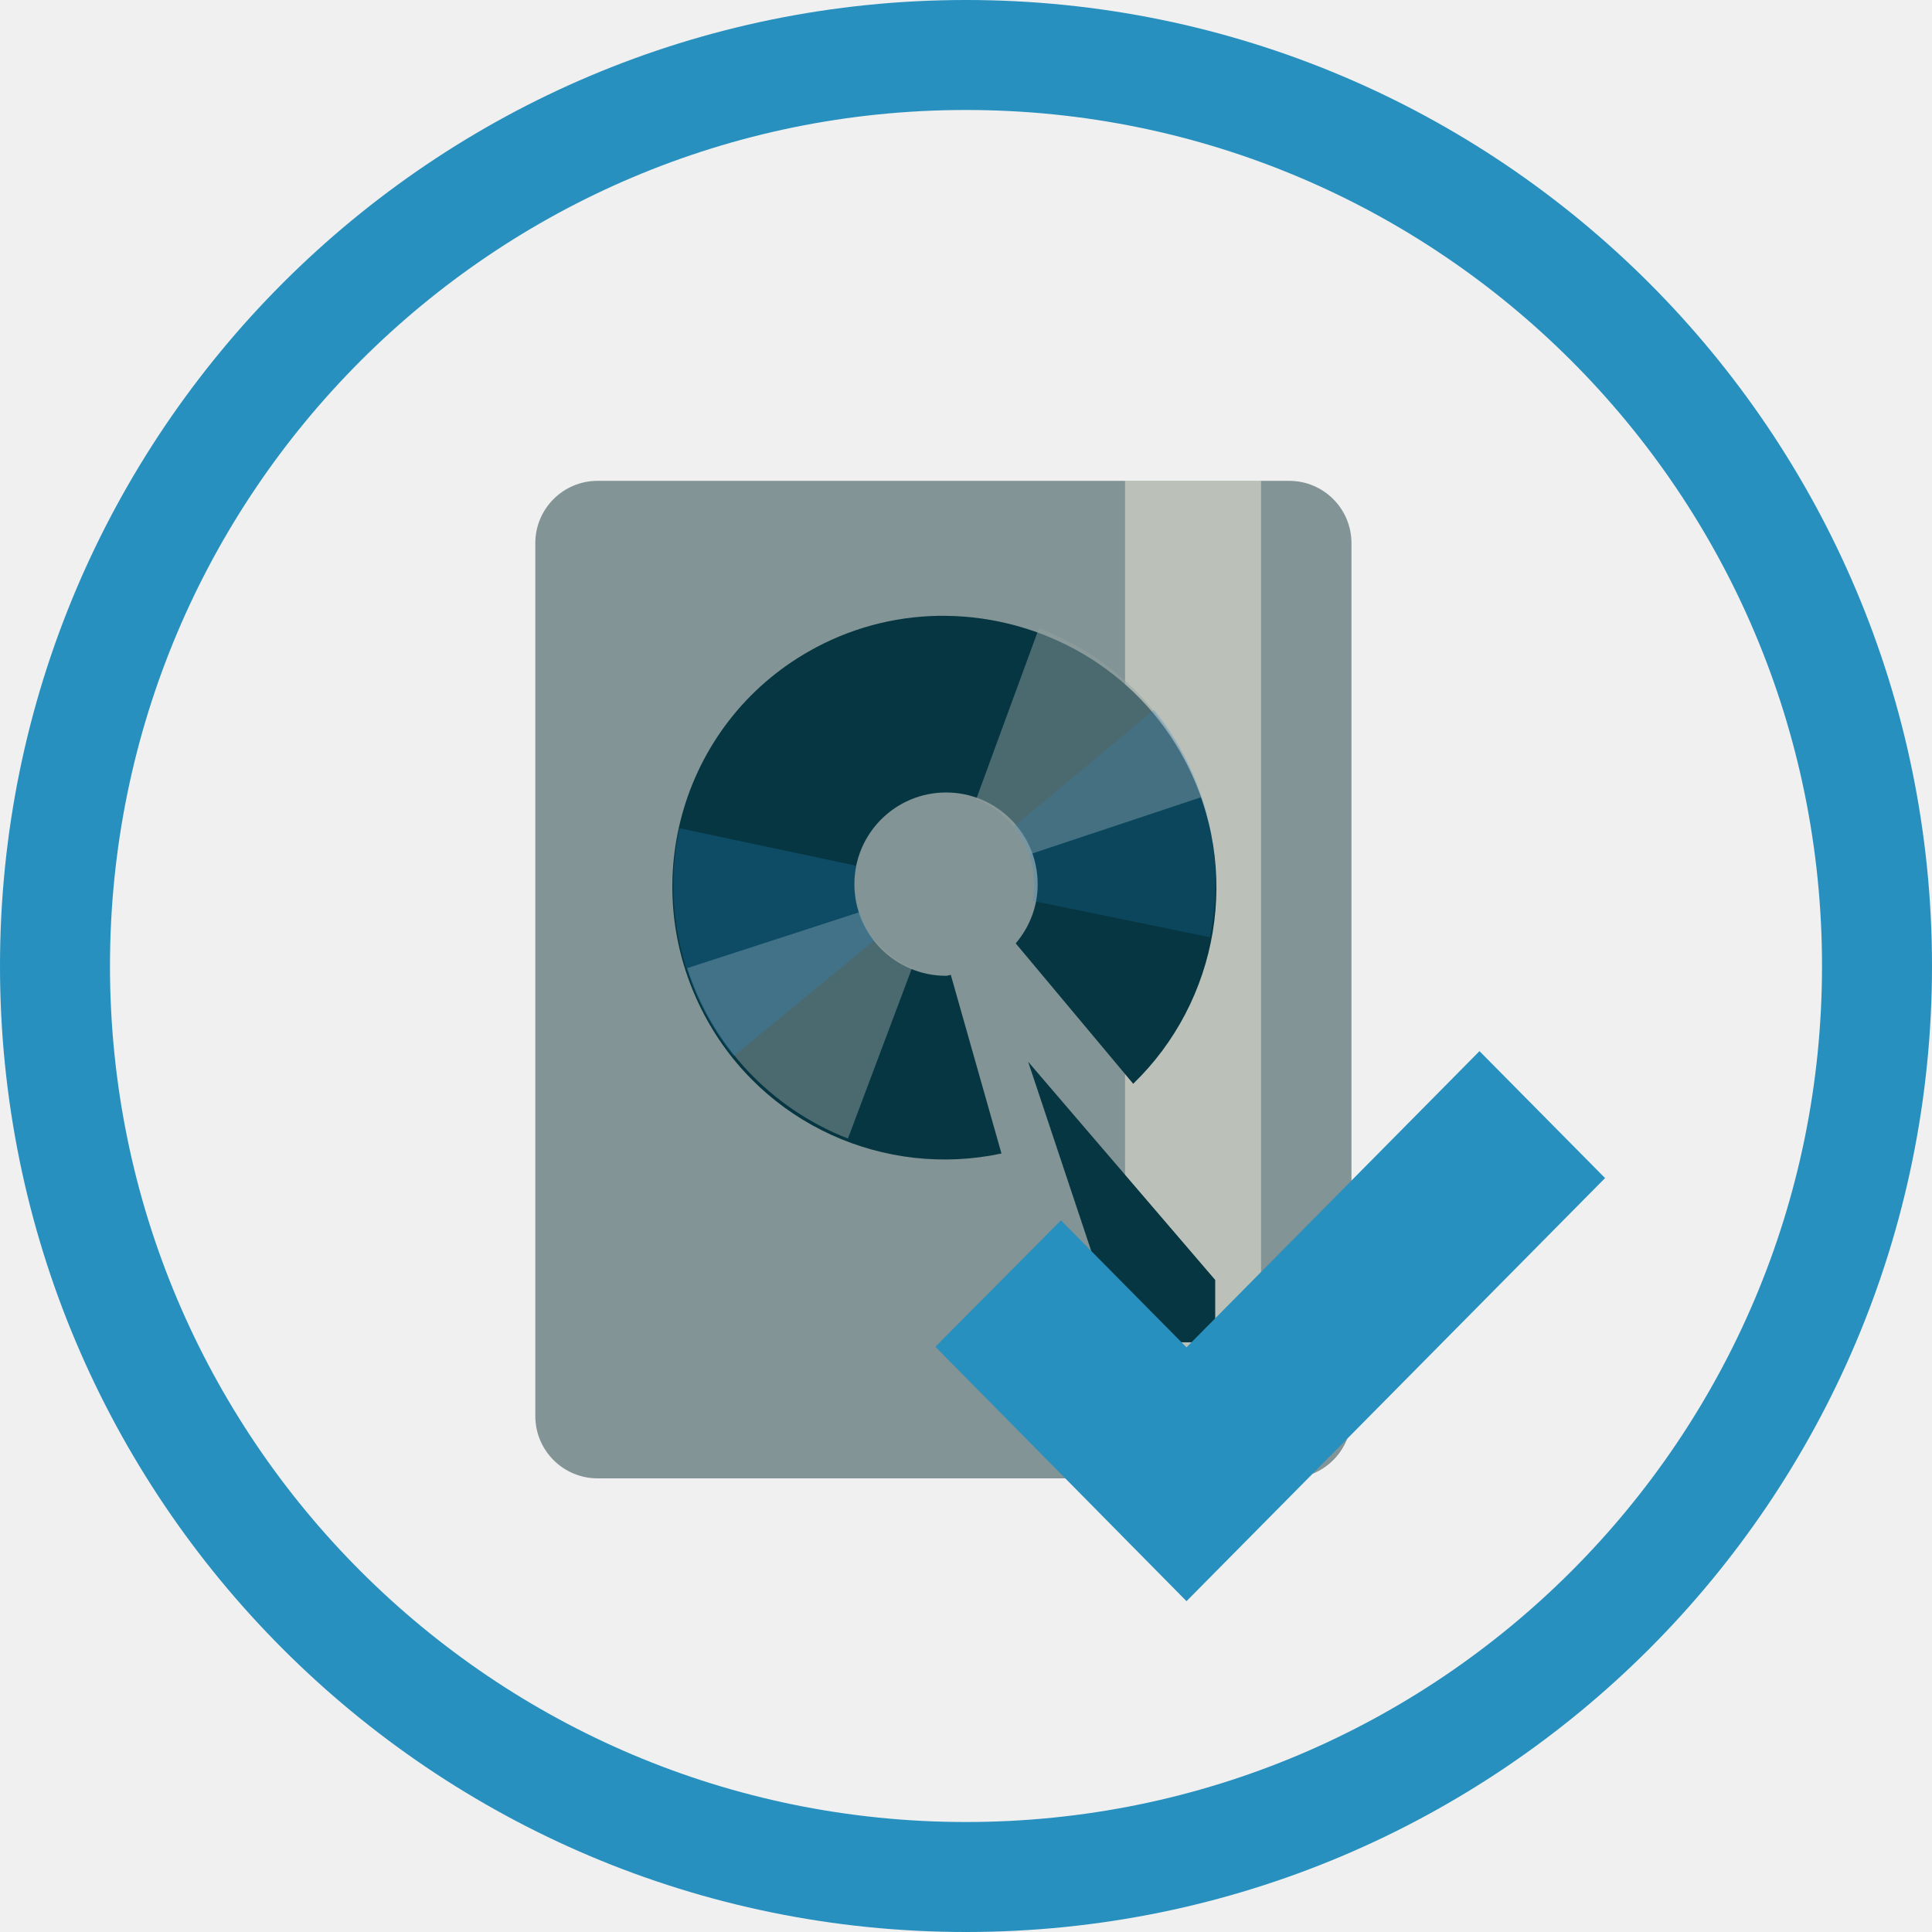
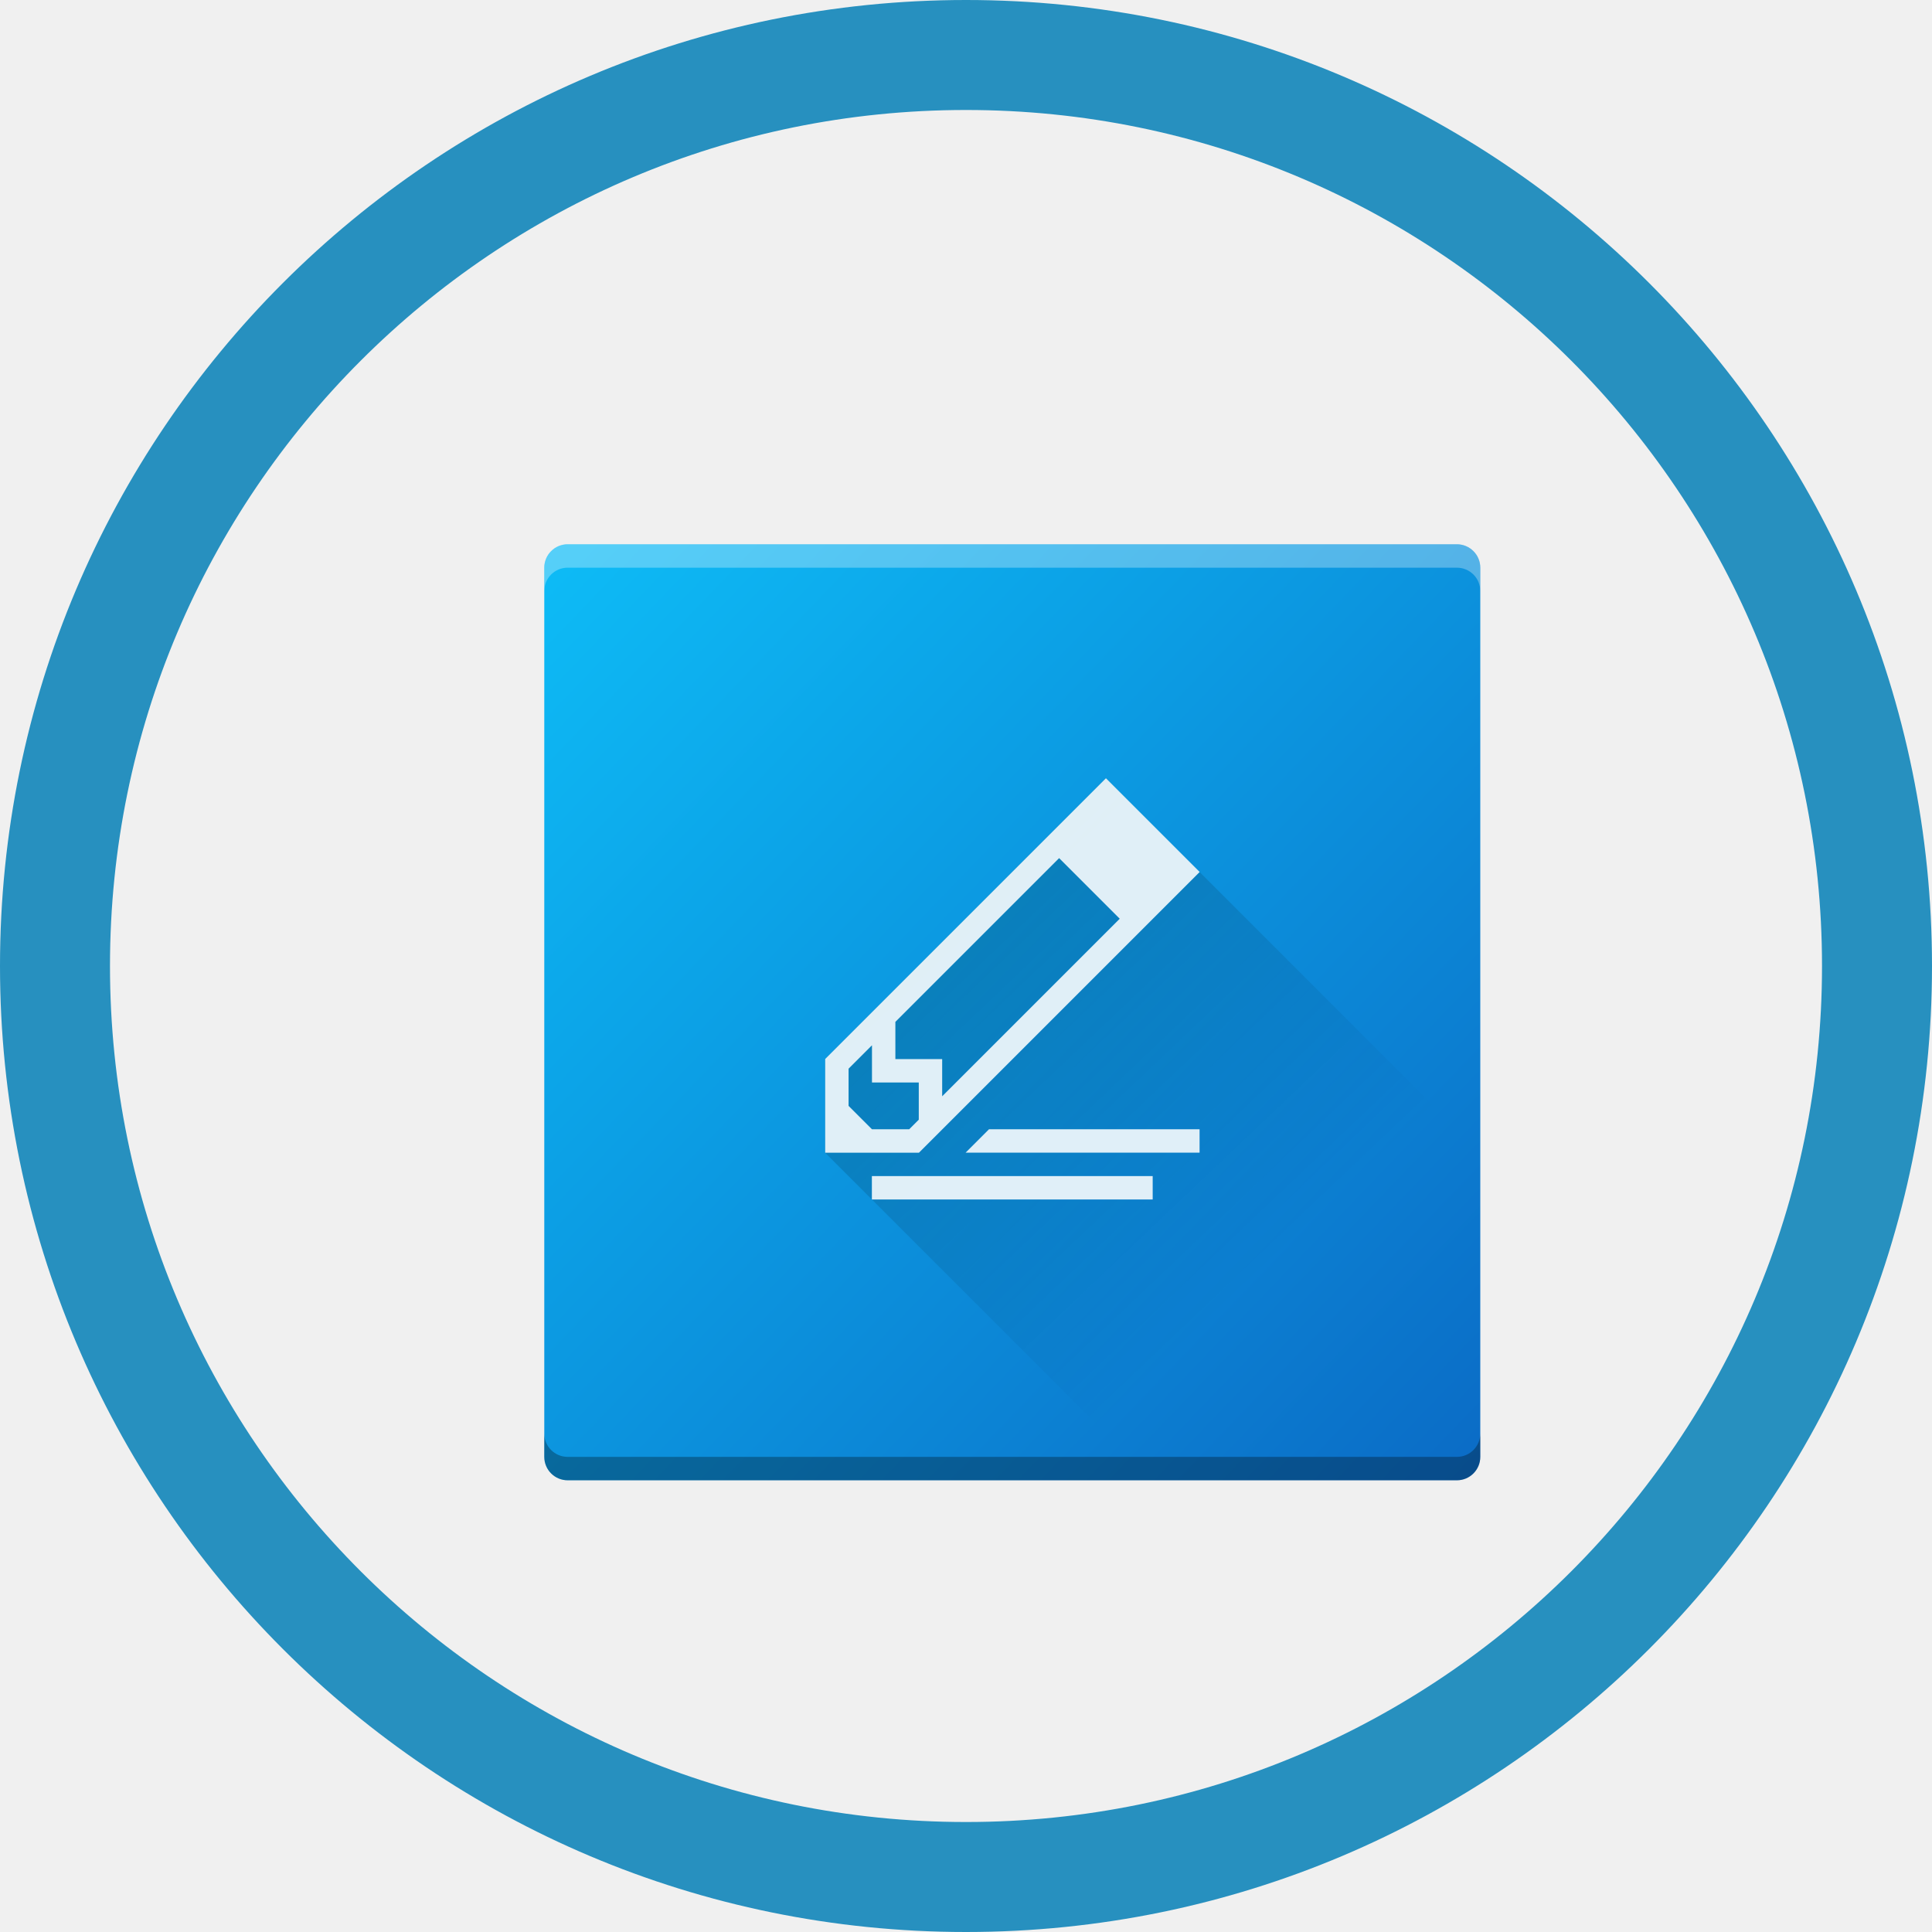
- <svg xmlns="http://www.w3.org/2000/svg" width="199.176" height="199.176" viewBox="0 0 149.382 149.382" version="1.1" id="svg20" xml:space="preserve">
-   <defs id="defs24" />
-   <g id="g18" transform="matrix(2.337153,0,0,2.337153,16.84973,19.64941)">
-     <path d="m 12.563,7.5 h 22.875 c 1.141,0 2.063,0.922 2.063,2.063 v 28.875 c 0,1.141 -0.922,2.063 -2.063,2.063 H 12.563 c -1.141,0 -2.063,-0.922 -2.063,-2.063 V 9.563 C 10.5,8.422 11.422,7.5 12.563,7.5 m 0,0" style="fill:#829495;fill-opacity:1;fill-rule:nonzero;stroke:none" id="path2" />
-     <path d="m 30.01,7.5 h 4.5 v 33 h -4.5 m 0,-33" style="fill:#fcf5e3;fill-opacity:0.463;fill-rule:nonzero;stroke:none" id="path4" />
-     <path d="m 24.09,11.965 c -1.453,-0.016 -2.926,0.316 -4.297,1.043 -4.395,2.328 -6.03,7.77 -3.699,12.164 1.93,3.641 5.984,5.402 9.828,4.582 l -1.676,-5.91 c -0.055,0.004 -0.102,0.031 -0.156,0.031 -1.676,0 -3.035,-1.355 -3.035,-3.03 0,-1.676 1.359,-3.035 3.035,-3.035 1.672,0 3.03,1.359 3.03,3.035 0,0.75 -0.277,1.43 -0.727,1.957 l 3.887,4.645 c 2.816,-2.719 3.629,-7.078 1.703,-10.711 -1.598,-3.02 -4.703,-4.734 -7.895,-4.77 m 0,0" style="fill:#063642;fill-opacity:1;fill-rule:nonzero;stroke:none" id="path6" />
-     <path d="M 26.805,26.719 29.899,36 h 3.094 v -2.063 m -6.188,-7.219" style="fill:#063642;fill-opacity:1;fill-rule:nonzero;stroke:none" id="path8" />
-     <path d="m 15.527,23.621 c 0.805,2.531 2.738,4.629 5.316,5.637 l 2.121,-5.645 c -0.309,-0.121 -0.582,-0.293 -0.848,-0.52 -0.426,-0.367 -0.734,-0.824 -0.902,-1.32 m -5.688,1.848" style="fill:#93a1a1;fill-opacity:0.494;fill-rule:nonzero;stroke:none" id="path10" />
-     <path d="m 15.27,18.992 c -0.566,2.594 0.059,5.379 1.789,7.543 l 4.652,-3.828 C 21.508,22.445 21.356,22.16 21.242,21.832 21.054,21.301 21.015,20.75 21.121,20.234 m -5.852,-1.242" style="fill:#268bd1;fill-opacity:0.247;fill-rule:nonzero;stroke:none" id="path12" />
-     <path d="m 32.523,17.969 c -0.824,-2.523 -2.77,-4.605 -5.359,-5.598 l -2.078,5.66 c 0.309,0.117 0.586,0.289 0.852,0.512 0.426,0.363 0.738,0.82 0.91,1.316 m 5.676,-1.891" style="fill:#93a1a1;fill-opacity:0.494;fill-rule:nonzero;stroke:none" id="path14" />
-     <path d="M 32.816,22.598 C 33.363,20 32.718,17.219 30.972,15.071 l -4.629,3.859 c 0.207,0.258 0.363,0.543 0.48,0.871 0.188,0.527 0.23,1.082 0.129,1.594 m 5.863,1.203" style="fill:#268bd1;fill-opacity:0.192;fill-rule:nonzero;stroke:none" id="path16" />
+ <svg xmlns="http://www.w3.org/2000/svg" xmlns:xlink="http://www.w3.org/1999/xlink" width="199.176" height="199.176" viewBox="0 0 149.382 149.382" version="1.1" id="svg20" xml:space="preserve">
+   <defs id="defs24">
+     <linearGradient id="linearGradient5169">
+       <stop style="stop-color:#000000;stop-opacity:1;" offset="0" id="stop5171" />
+       <stop style="stop-color:#000000;stop-opacity:0;" offset="1" id="stop5173" />
+     </linearGradient>
+     <linearGradient gradientTransform="translate(383.57,-499.8)" id="linearGradient4847" y1="541.8" x1="-430.57" y2="503.8" x2="-385.57" gradientUnits="userSpaceOnUse">
+       <stop stop-color="#197cf1" id="stop4849" style="stop-color:#0b5dbd;stop-opacity:1" />
+       <stop offset="1" stop-color="#21c9fb" id="stop4851" style="stop-color:#0dc4fb;stop-opacity:1" />
+     </linearGradient>
+     <linearGradient id="a" y1="538.8" x1="406.57" y2="507.52" x2="429.12" gradientUnits="userSpaceOnUse" gradientTransform="matrix(-1.81818,0,0,1.2469,1167.79,-128.03)">
+       <stop stop-color="#f3ac12" id="stop7" />
+       <stop offset="1" stop-color="#f5cb39" id="stop9" />
+     </linearGradient>
+     <linearGradient id="b" y1="31" x1="53" y2="18" x2="40" gradientUnits="userSpaceOnUse" gradientTransform="matrix(-1,0,0,-1,456.57,560.8)">
+       <stop stop-color="#383e51" id="stop12" />
+       <stop offset="1" stop-color="#655c6f" stop-opacity="0" id="stop14" />
+     </linearGradient>
+     <linearGradient id="c" y1="61" y2="47" x2="0" gradientUnits="userSpaceOnUse" gradientTransform="matrix(-1,0,0,1,442.57,482.8)">
+       <stop stop-color="#fddda3" id="stop17" />
+       <stop offset="1" stop-color="#fde3a7" id="stop19" />
+     </linearGradient>
+     <linearGradient id="d" y1="522.46" y2="541.2" gradientUnits="userSpaceOnUse" x2="0" gradientTransform="matrix(-1.81818,0,0,1.2469,1167.79,-128.03)">
+       <stop stop-color="#daae00" id="stop22" />
+       <stop offset="1" stop-color="#eca01c" id="stop24" />
+     </linearGradient>
+     <linearGradient id="e" y1="-512.8" x1="403.57" y2="-501.8" x2="390.57" gradientUnits="userSpaceOnUse" gradientTransform="translate(-384.57,499.8)">
+       <stop stop-color="#f5cd52" id="stop27" />
+       <stop offset="1" stop-color="#f8d474" id="stop29" />
+     </linearGradient>
+     <linearGradient id="f" x1="394.57" x2="435.57" gradientUnits="userSpaceOnUse">
+       <stop stop-color="#e88f21" id="stop32" />
+       <stop offset="1" stop-color="#e88f21" stop-opacity="0" id="stop34" />
+     </linearGradient>
+     <linearGradient id="g" x1="393.57" x2="439.57" gradientUnits="userSpaceOnUse">
+       <stop stop-color="#ffffff" id="stop37" />
+       <stop offset="1" stop-color="#ffffff" stop-opacity="0" id="stop39" />
+     </linearGradient>
+     <linearGradient gradientUnits="userSpaceOnUse" x2="2" y2="4" x1="46" y1="42" id="a-3" gradientTransform="matrix(0,-1,1,0,0,34)">
+       <stop id="stop4202" stop-color="#2f3943" />
+       <stop id="stop4204" stop-color="#4d5662" offset="1" />
+     </linearGradient>
+     <linearGradient gradientUnits="userSpaceOnUse" x2="-385.57" y2="503.8" x1="-430.57" y1="541.8" id="b-6" gradientTransform="translate(383.57,-499.8)">
+       <stop id="stop4207" stop-color="#197cf1" />
+       <stop id="stop4209" stop-color="#21c9fb" offset="1" />
+     </linearGradient>
+     <linearGradient gradientTransform="matrix(2,0,0,1,-848.8492,-509.6273)" gradientUnits="userSpaceOnUse" x2="404.57" y2="503.8" x1="408.57" y1="543.8" id="c-7">
+       <stop id="stop4212" stop-color="#c61423" />
+       <stop id="stop4214" stop-color="#dc2b41" offset="1" />
+     </linearGradient>
+     <linearGradient gradientTransform="translate(-440.2692,-509.6273)" gradientUnits="userSpaceOnUse" x2="429.93" y2="540.8" x1="408.57" y1="503.8" id="d-5">
+       <stop id="stop4217" />
+       <stop id="stop4219" stop-opacity="0" offset="1" />
+     </linearGradient>
+     <linearGradient id="linearGradient4222" y1="527.014" x1="406.501" y2="539.825" x2="419.974" gradientUnits="userSpaceOnUse" gradientTransform="translate(-386.57,-501.8)">
+       <stop style="stop-color:#001043;stop-opacity:1" stop-color="#292c2f" id="stop4224" />
+       <stop style="stop-color:#0f0d45;stop-opacity:0" offset="1" stop-opacity="0" id="stop4226" />
+     </linearGradient>
+     <linearGradient id="linearGradient4402">
+       <stop id="stop4404" offset="0" style="stop-color:#ffffff;stop-opacity:1;" />
+       <stop id="stop4406" offset="1" style="stop-color:#ffffff;stop-opacity:0;" />
+     </linearGradient>
+     <linearGradient x1="428.816" gradientTransform="translate(-384.57,-499.8)" gradientUnits="userSpaceOnUse" x2="388.865" y2="499.679" y1="547.634" id="a-62">
+       <stop id="stop7-9" stop-color="#2a2c2f" />
+       <stop id="stop9-1" stop-color="#536161" offset="1" />
+     </linearGradient>
+     <linearGradient gradientTransform="translate(50,0)" gradientUnits="userSpaceOnUse" x2="0" y2="14" y1="34" id="b-2">
+       <stop style="stop-color:#bfc9c9;stop-opacity:1" id="stop12-7" stop-color="#536161" />
+       <stop style="stop-color:#fbfbfb;stop-opacity:1" id="stop14-0" stop-color="#f4f5f5" offset="1" />
+     </linearGradient>
+     <linearGradient gradientTransform="translate(-386.57,-501.8)" gradientUnits="userSpaceOnUse" x2="419.974" y2="539.825" x1="406.501" y1="527.014" id="c-9">
+       <stop id="stop17-3" stop-color="#292c2f" />
+       <stop id="stop19-6" stop-opacity="0" offset="1" />
+     </linearGradient>
+     <style type="text/css" id="current-color-scheme">
+    .ColorScheme-Text { color:#f2f2f2 }
+   </style>
+     <style type="text/css" id="current-color-scheme-3">
+    .ColorScheme-Text { color:#f2f2f2 }
+   </style>
+     <style type="text/css" id="current-color-scheme-6">
+    .ColorScheme-Text { color:#f2f2f2 }
+   </style>
+     <linearGradient y2="539.825" x2="419.974" y1="527.014" x1="406.501" gradientTransform="translate(-405.6462,-517.7687)" gradientUnits="userSpaceOnUse" id="linearGradient4358-3" xlink:href="#c-9" />
+     <linearGradient gradientUnits="userSpaceOnUse" y2="33.5" x2="32.125" y1="-15.125" x1="11.875" id="linearGradient4408" xlink:href="#linearGradient4402" />
+     <linearGradient y2="539.825" x2="419.974" y1="521.888" x1="412.158" gradientTransform="translate(-389.5524,-517.7687)" gradientUnits="userSpaceOnUse" id="linearGradient4358-6" xlink:href="#c-9" />
+     <linearGradient id="a-6" y1="543.8" y2="503.8" x2="0" gradientUnits="userSpaceOnUse" gradientTransform="matrix(1.125,0,0,1,-476.4338,-500.5487)">
+       <stop stop-color="#bd8d48" id="stop4380" />
+       <stop offset="1" stop-color="#e8b971" id="stop4382" />
+     </linearGradient>
+     <linearGradient gradientTransform="translate(-425.3638,-500.5487)" id="b-7" y1="541.8" y2="505.8" x2="0" gradientUnits="userSpaceOnUse">
+       <stop stop-color="#e3dfd6" id="stop4385" />
+       <stop offset="1" stop-color="#f4f1e8" id="stop4387" />
+     </linearGradient>
+     <linearGradient id="c-5" y1="531.8" x1="414.57" y2="543.8" x2="426.57" gradientUnits="userSpaceOnUse">
+       <stop stop-color="#383e51" id="stop4390" />
+       <stop offset="1" stop-color="#655c6f" stop-opacity="0" id="stop4392" />
+     </linearGradient>
+     <linearGradient gradientTransform="translate(-425.3638,-500.5487)" id="d-0" y1="542.8" y2="504.8" x2="0" gradientUnits="userSpaceOnUse">
+       <stop stop-color="#977a5c" id="stop4395" />
+       <stop offset="1" stop-color="#9d8062" id="stop4397" />
+     </linearGradient>
+     <linearGradient gradientTransform="translate(-425.3638,-500.5487)" id="e-6" y1="528.8" x1="413.57" y2="533.8" x2="418.57" gradientUnits="userSpaceOnUse">
+       <stop stop-color="#bdb49e" stop-opacity=".259" id="stop4400" />
+       <stop offset="1" stop-color="#bdb49e" stop-opacity="0" id="stop4402" />
+     </linearGradient>
+     <linearGradient id="a-6-3" y1="543.8" y2="503.8" x2="0" gradientUnits="userSpaceOnUse" gradientTransform="matrix(1.125,0,0,1,-441.64,-503.8)">
+       <stop stop-color="#bd8d48" id="stop4380-5" />
+       <stop offset="1" stop-color="#e8b971" id="stop4382-6" />
+     </linearGradient>
+     <linearGradient gradientUnits="userSpaceOnUse" x2="-385.57" y2="503.8" x1="-430.57" y1="541.8" id="b-6-1" gradientTransform="translate(387.57,-510.8)">
+       <stop id="stop4207-8" stop-color="#197cf1" />
+       <stop id="stop4209-7" stop-color="#21c9fb" offset="1" />
+     </linearGradient>
+     <linearGradient xlink:href="#linearGradient4847" id="linearGradient4845" gradientUnits="userSpaceOnUse" gradientTransform="translate(383.57,-499.8)" x1="-331.57" y1="549.742" x2="-383.57" y2="499.8" />
+     <linearGradient gradientUnits="userSpaceOnUse" x2="27" y2="44" x1="8" y1="25" id="a-2" gradientTransform="translate(40,-32)">
+       <stop id="stop4858" />
+       <stop id="stop4860" stop-opacity="0" offset="1" />
+     </linearGradient>
+     <linearGradient gradientUnits="userSpaceOnUse" x2="0" y2="18" y1="44" id="b-0" gradientTransform="translate(40,-32)">
+       <stop id="stop4863" stop-color="#c6cdd1" />
+       <stop id="stop4865" stop-color="#e0e5e7" offset="1" />
+     </linearGradient>
+     <linearGradient gradientUnits="userSpaceOnUse" x2="0" y2="16" y1="20" id="c-2">
+       <stop id="stop4868" stop-color="#06a370" />
+       <stop id="stop4870" stop-color="#22d1b0" offset="1" />
+     </linearGradient>
+     <linearGradient gradientUnits="userSpaceOnUse" x2="0" y2="4" y1="21" id="d-3" xlink:href="#c-2" />
+     <linearGradient gradientUnits="userSpaceOnUse" x2="0" y2="4" y1="15" id="e-7" xlink:href="#c-2" />
+     <linearGradient gradientUnits="userSpaceOnUse" x2="0" y2="7" y1="16" id="f-5" xlink:href="#c-2" />
+     <linearGradient gradientUnits="userSpaceOnUse" x2="0" y2="10" y1="17" id="g-9" xlink:href="#c-2" />
+     <linearGradient gradientUnits="userSpaceOnUse" x2="0" y2="8" y1="17" id="h">
+       <stop id="stop4877" stop-color="#c61423" />
+       <stop id="stop4879" stop-color="#dc2b41" offset="1" />
+     </linearGradient>
+     <linearGradient gradientUnits="userSpaceOnUse" x2="0" y2="12" y1="17" id="i" xlink:href="#h" />
+     <linearGradient gradientUnits="userSpaceOnUse" x2="0" y2="12" y1="21" id="j" xlink:href="#h" />
+     <linearGradient gradientUnits="userSpaceOnUse" x2="0" y2="10" y1="25" id="k" gradientTransform="translate(-1.582173,7)">
+       <stop id="stop4884" stop-color="#f39c12" />
+       <stop id="stop4886" stop-color="#f5ab35" offset="1" />
+     </linearGradient>
+     <linearGradient gradientUnits="userSpaceOnUse" x2="0" y2="10" y1="25" id="k-2" gradientTransform="translate(-8,-12)">
+       <stop id="stop4884-2" stop-color="#f39c12" />
+       <stop id="stop4886-8" stop-color="#f5ab35" offset="1" />
+     </linearGradient>
+     <linearGradient xlink:href="#linearGradient5169" id="linearGradient5175" x1="18" y1="13" x2="37" y2="33" gradientUnits="userSpaceOnUse" />
+   </defs>
+   <circle style="fill:#ececec;fill-opacity:0;stroke:#2790bf;stroke-width:8.504;stroke-miterlimit:4;stroke-dasharray:none;stroke-opacity:1" id="path4485-7" cx="74.691" cy="74.691" r="70.439" />
+   <g id="g6630" transform="matrix(1.809277,0,0,1.809277,34.84691,34.84689)">
+     <rect ry="1" width="40" x="4" y="4" rx="1" height="40" id="rect23" style="color:#000000;clip-rule:nonzero;display:inline;overflow:visible;visibility:visible;opacity:1;isolation:auto;mix-blend-mode:normal;color-interpolation:sRGB;color-interpolation-filters:linearRGB;solid-color:#000000;solid-opacity:1;fill:url(#linearGradient4845);fill-opacity:1;fill-rule:nonzero;stroke-width:0.5;stroke-linecap:butt;stroke-linejoin:round;stroke-miterlimit:4;stroke-dasharray:none;stroke-dashoffset:0;stroke-opacity:1;color-rendering:auto;image-rendering:auto;shape-rendering:auto;text-rendering:auto;enable-background:accumulate" />
+     <path id="rect4185" d="m 4,42 v 1 c 0,0.554 0.446,1 1,1 h 38 c 0.554,0 1,-0.446 1,-1 v -1 c 0,0.554 -0.446,1 -1,1 h -38 c -0.554,0 -1,-0.446 -1,-1 z" style="opacity:0.3;fill:#000000;fill-opacity:1" />
+     <path style="opacity:0.3;fill:#ffffff;fill-opacity:1" d="m 4,6 v -1 c 0,-0.554 0.446,-1 1,-1 h 38 c 0.554,0 1,0.446 1,1 v 1 c 0,-0.554 -0.446,-1 -1,-1 h -38 c -0.554,0 -1,0.446 -1,1 z" id="path4200" />
+     <path style="opacity:0.242;fill:url(#linearGradient5175);fill-opacity:1;fill-rule:evenodd;stroke:none;stroke-width:1px;stroke-linecap:butt;stroke-linejoin:miter;stroke-opacity:1" d="M 28,14 16,26 v 4 l 14,14 h 13 c 0.554,0 1,-0.446 1,-1 V 30 Z" id="path5164" />
+     <path d="M 28,14 16.008,25.992 h -0.004 v 4.01 h 4.01 v -0.004 l 11.992,-11.992 -0.002,-0.002 0.002,-0.002 -4,-4 -0.002,0.002 z m -1.998,3.412 2.59,2.59 -7.588,7.588 V 26 h -2 V 24.41 Z M 18.004,25.41 V 27 h 2 v 1.59 L 19.594,29 h -1.59 l -1,-1 v -1.59 z m 5,3.59 -1,1 h 10 v -1 z" id="path53" style="color:#000000;clip-rule:nonzero;display:inline;overflow:visible;visibility:visible;opacity:0.872;isolation:auto;mix-blend-mode:normal;color-interpolation:sRGB;color-interpolation-filters:linearRGB;solid-color:#000000;solid-opacity:1;fill:#ffffff;fill-opacity:1;fill-rule:evenodd;stroke-width:1;stroke-linecap:butt;stroke-linejoin:miter;stroke-miterlimit:4;stroke-dasharray:none;stroke-dashoffset:0;stroke-opacity:1;color-rendering:auto;image-rendering:auto;shape-rendering:auto;text-rendering:auto;enable-background:accumulate" />
+     <g id="layer3">
+       <g id="layer1" style="display:inline" transform="translate(-1e-5)" />
+     </g>
+     <rect style="color:#000000;clip-rule:nonzero;display:inline;overflow:visible;visibility:visible;opacity:0.872;isolation:auto;mix-blend-mode:normal;color-interpolation:sRGB;color-interpolation-filters:linearRGB;solid-color:#000000;solid-opacity:1;fill:#ffffff;fill-opacity:1;fill-rule:evenodd;stroke:none;stroke-width:1;stroke-linecap:butt;stroke-linejoin:miter;stroke-miterlimit:4;stroke-dasharray:none;stroke-dashoffset:0;stroke-opacity:1;marker:none;color-rendering:auto;image-rendering:auto;shape-rendering:auto;text-rendering:auto;enable-background:accumulate" id="rect5158" width="12" height="1" x="18" y="31" rx="0" ry="1" />
  </g>
-   <path d="m 91.74,104.177 22.654,-22.903 9.709,9.815 -32.363,32.714 c -6.638,-6.711 -12.78,-12.964 -19.418,-19.671 l 9.709,-9.775" style="fill:#2790bf;fill-opacity:1;stroke-width:0.925" id="path253" />
-   <circle style="fill:#ececec;fill-opacity:0;stroke:#2790bf;stroke-width:8.504;stroke-miterlimit:4;stroke-dasharray:none;stroke-opacity:1" id="path4485-7" cx="74.691" cy="74.691" r="70.439" />
</svg>
